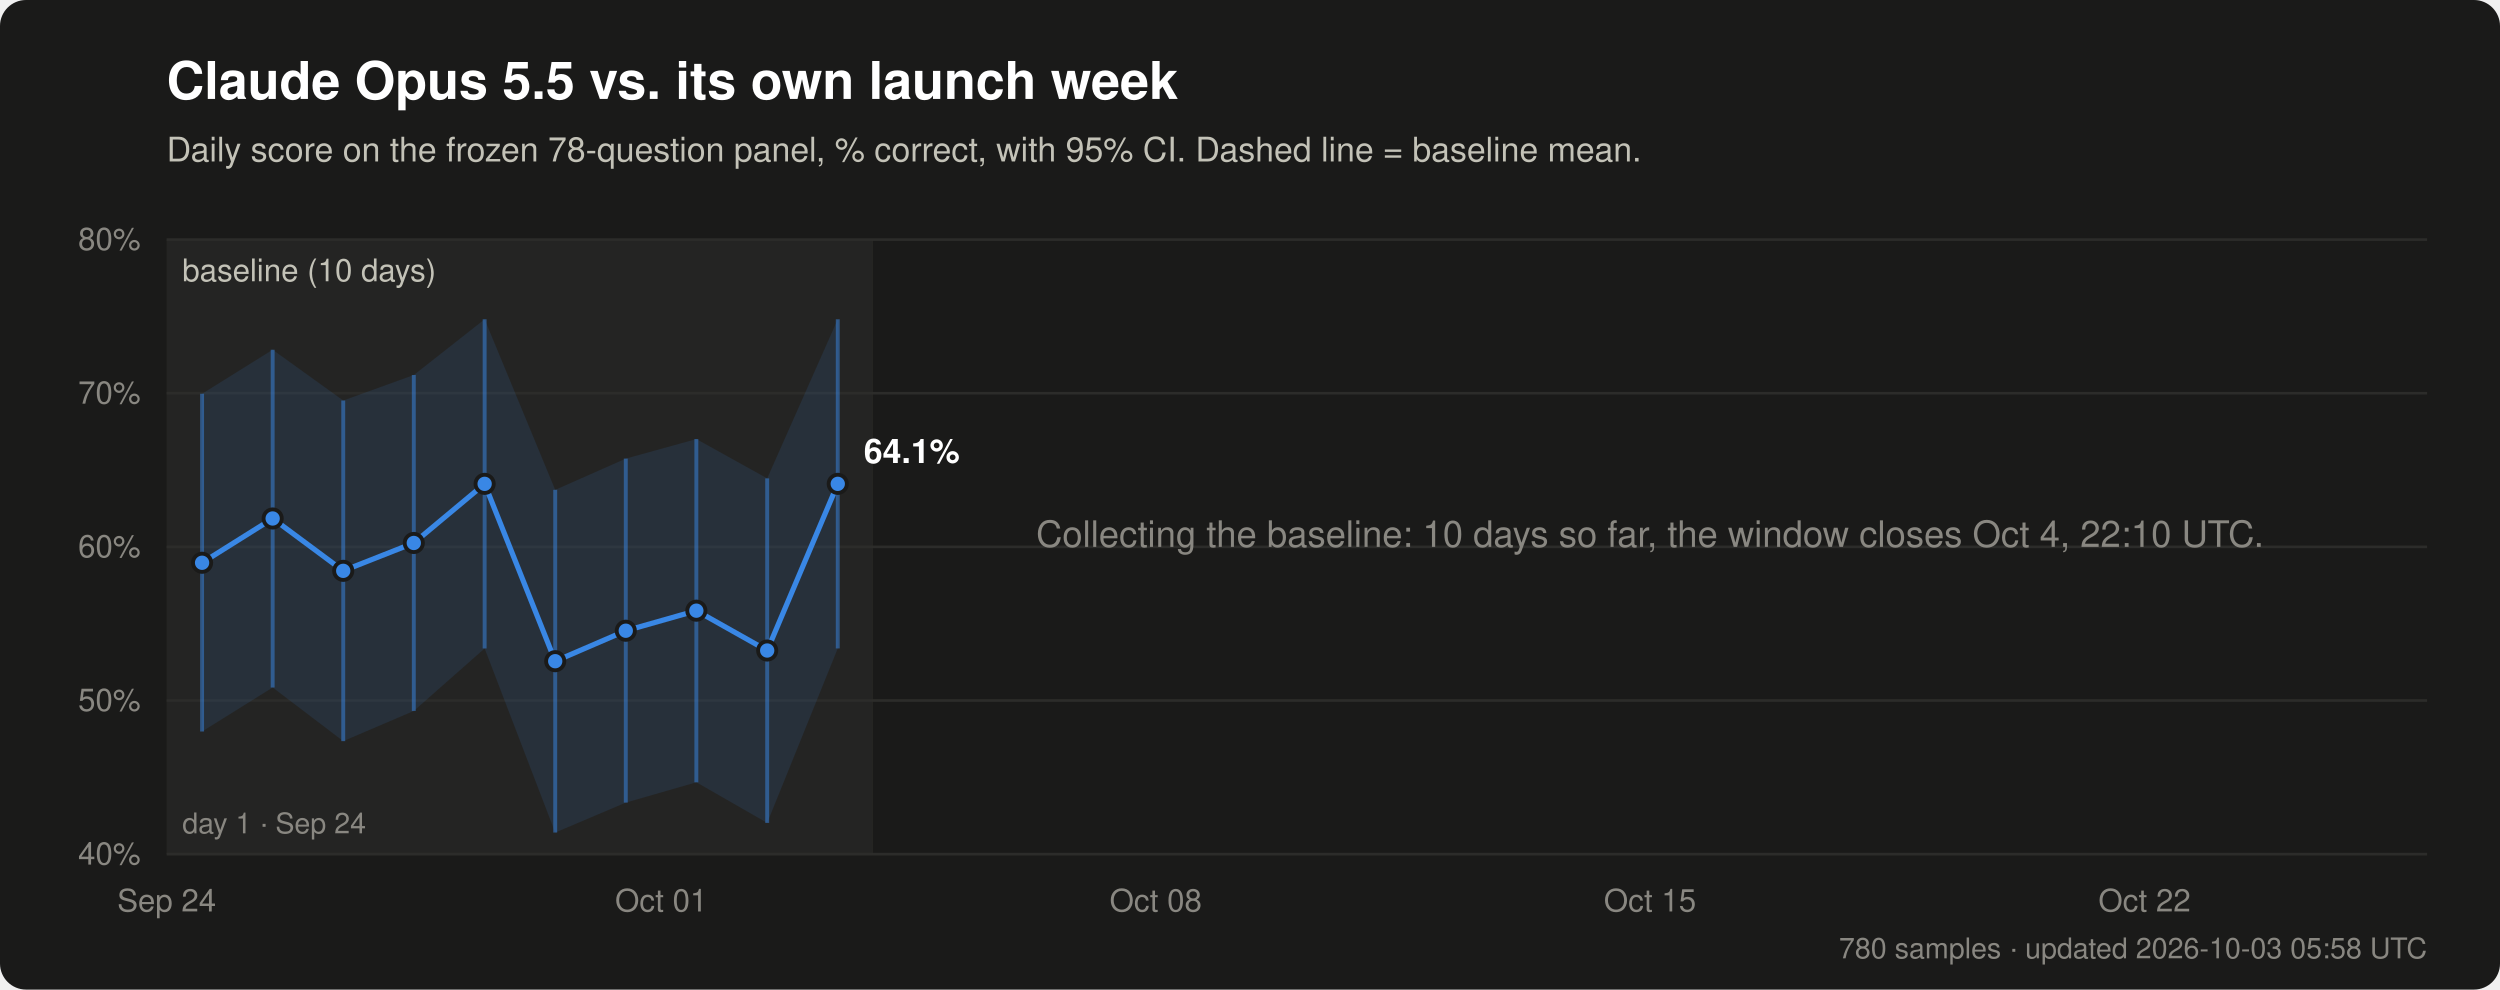
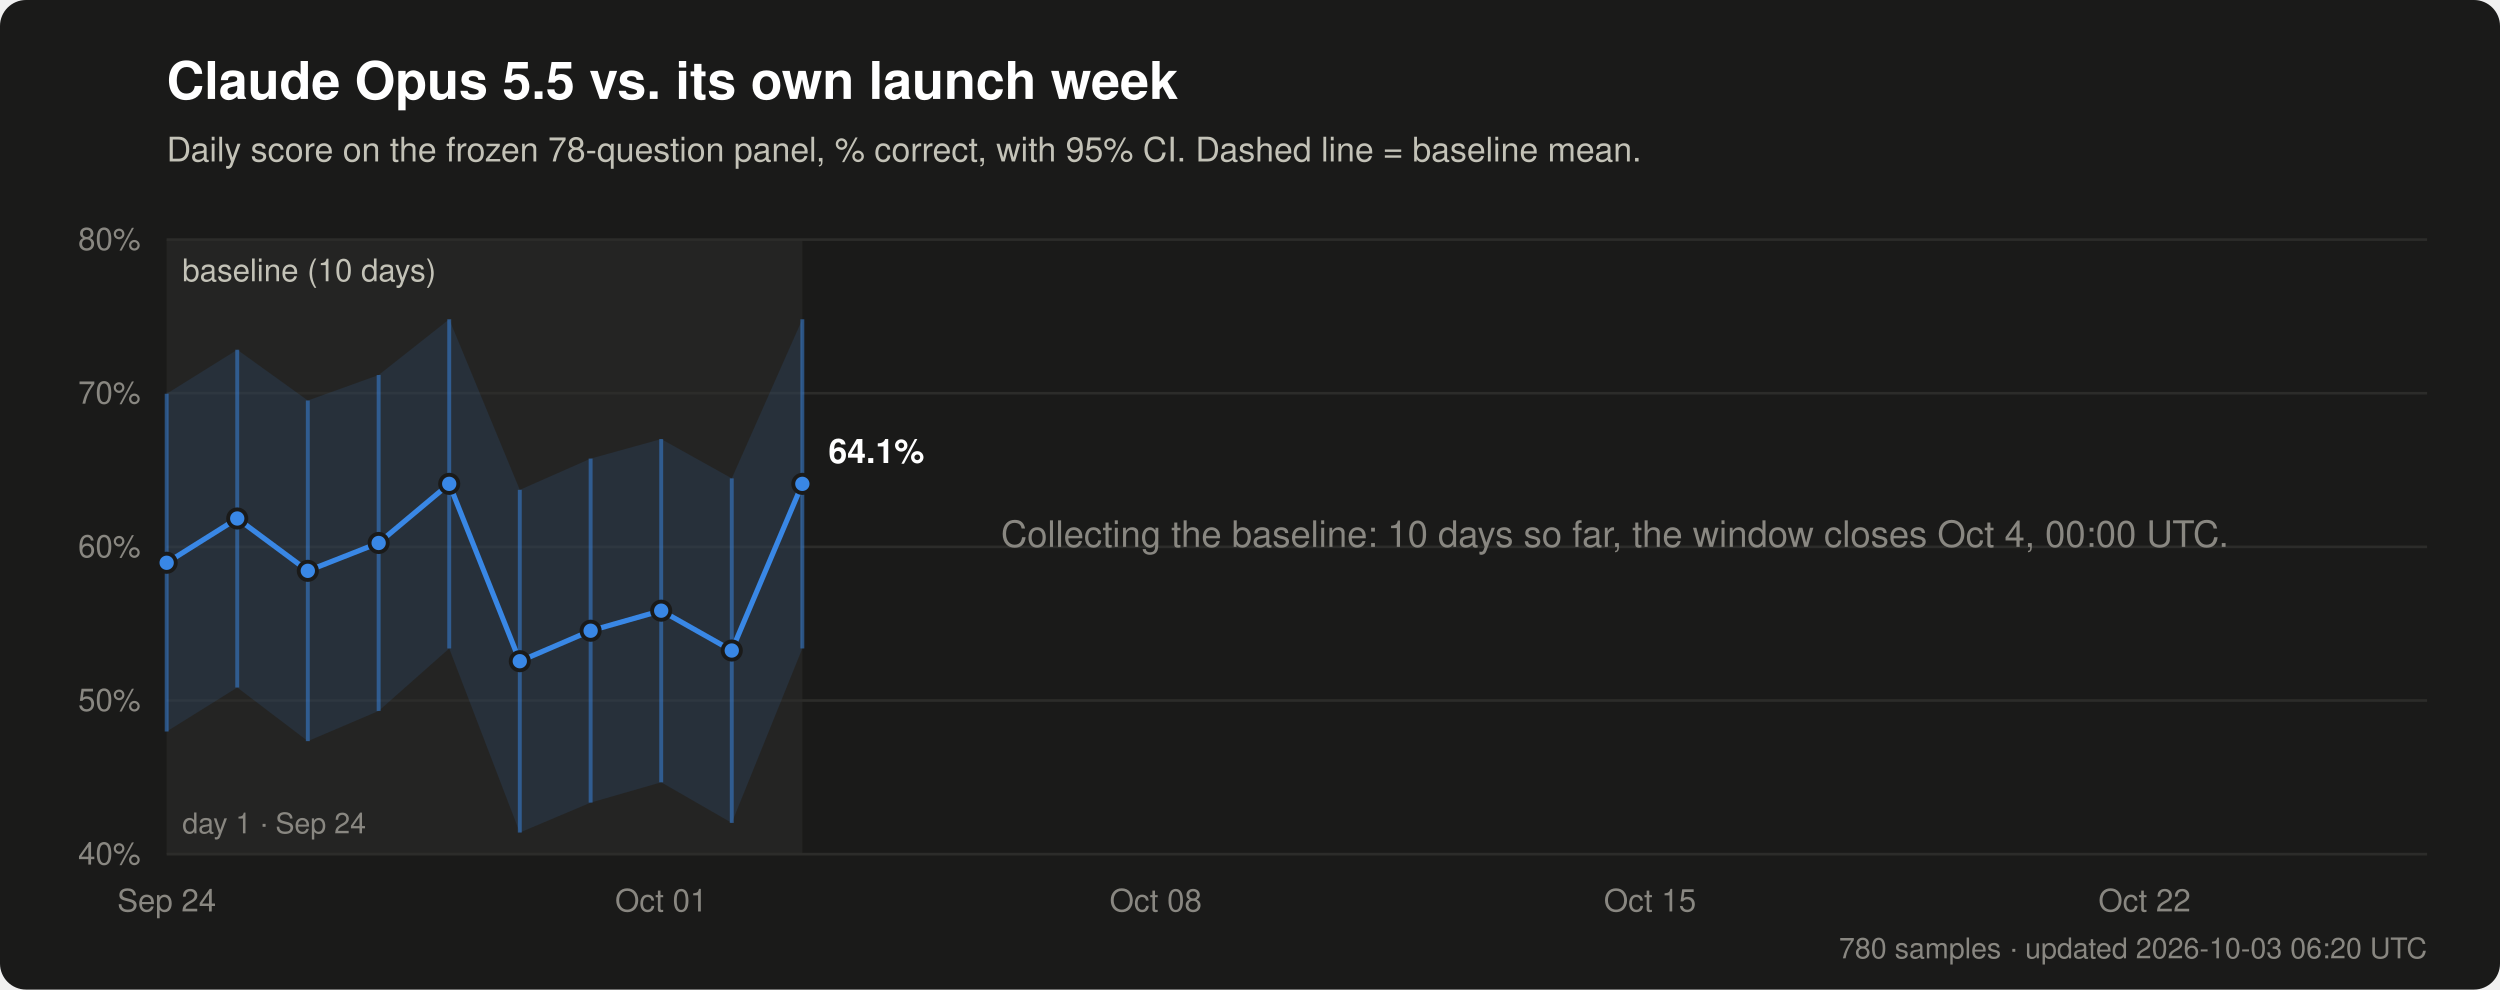
<svg xmlns="http://www.w3.org/2000/svg" width="960" height="380" viewBox="0 0 960 380" font-family="-apple-system, Segoe UI, Helvetica, Arial, sans-serif" role="img" aria-labelledby="t d">
  <rect width="960" height="380" rx="10" fill="#1a1a19" />
  <text x="64" y="38" fill="#ffffff" font-size="20" font-weight="600">Claude Opus 5.5 vs. its own launch week</text>
  <text x="64" y="62" fill="#c3c2b7" font-size="13">Daily score on the frozen 78-question panel, % correct, with 95% CI. Dashed line = baseline mean.</text>
  <line x1="64" y1="328.0" x2="932" y2="328.0" stroke="#2c2c2a" stroke-width="1" />
  <text x="54" y="332.0" text-anchor="end" fill="#898781" font-size="12">40%</text>
  <line x1="64" y1="269.0" x2="932" y2="269.0" stroke="#2c2c2a" stroke-width="1" />
  <text x="54" y="273.0" text-anchor="end" fill="#898781" font-size="12">50%</text>
  <line x1="64" y1="210.0" x2="932" y2="210.0" stroke="#2c2c2a" stroke-width="1" />
  <text x="54" y="214.0" text-anchor="end" fill="#898781" font-size="12">60%</text>
  <line x1="64" y1="151.0" x2="932" y2="151.0" stroke="#2c2c2a" stroke-width="1" />
  <text x="54" y="155.0" text-anchor="end" fill="#898781" font-size="12">70%</text>
  <line x1="64" y1="92.0" x2="932" y2="92.0" stroke="#2c2c2a" stroke-width="1" />
  <text x="54" y="96.0" text-anchor="end" fill="#898781" font-size="12">80%</text>
-   <rect x="64.0" y="92" width="271.2" height="236" fill="#2c2c2a" opacity="0.6" />
+   <rect x="64.0" y="92" width="244.1" height="236" fill="#2c2c2a" opacity="0.6" />
  <text x="70.0" y="108" fill="#c3c2b7" font-size="12">baseline (10 days)</text>
  <text x="70.0" y="320" fill="#898781" font-size="11">day 1 · Sep 24</text>
  <text x="64.0" y="350" text-anchor="middle" fill="#898781" font-size="12">Sep 24</text>
  <text x="253.9" y="350" text-anchor="middle" fill="#898781" font-size="12">Oct 01</text>
  <text x="443.8" y="350" text-anchor="middle" fill="#898781" font-size="12">Oct 08</text>
  <text x="633.6" y="350" text-anchor="middle" fill="#898781" font-size="12">Oct 15</text>
  <text x="823.5" y="350" text-anchor="middle" fill="#898781" font-size="12">Oct 22</text>
-   <path d="M77.6,151.2 L104.7,134.3 L131.8,153.8 L158.9,144.0 L186.1,122.6 L213.2,188.1 L240.3,176.1 L267.4,168.6 L294.6,183.7 L321.7,122.6 L321.7,249.0 L294.6,316.0 L267.4,300.4 L240.3,308.2 L213.2,319.7 L186.1,249.0 L158.9,273.0 L131.8,284.6 L104.7,264.0 L77.6,280.9 Z" fill="#3987e5" opacity="0.12" />
-   <path d="M77.6,216.1 L104.7,199.1 L131.8,219.2 L158.9,208.5 L186.1,185.8 L213.2,253.9 L240.3,242.2 L267.4,234.5 L294.6,249.8 L321.7,185.8" fill="none" stroke="#3987e5" stroke-width="2" stroke-linejoin="round" stroke-linecap="round" />
-   <line x1="77.6" y1="280.9" x2="77.6" y2="151.2" stroke="#3987e5" stroke-width="1.5" opacity="0.5" />
-   <circle cx="77.6" cy="216.1" r="3.5" fill="#3987e5" stroke="#1a1a19" stroke-width="1.5" />
-   <line x1="104.7" y1="264.0" x2="104.7" y2="134.3" stroke="#3987e5" stroke-width="1.5" opacity="0.5" />
-   <circle cx="104.7" cy="199.1" r="3.5" fill="#3987e5" stroke="#1a1a19" stroke-width="1.5" />
-   <line x1="131.8" y1="284.6" x2="131.8" y2="153.8" stroke="#3987e5" stroke-width="1.5" opacity="0.5" />
-   <circle cx="131.8" cy="219.2" r="3.5" fill="#3987e5" stroke="#1a1a19" stroke-width="1.5" />
-   <line x1="158.9" y1="273.0" x2="158.9" y2="144.0" stroke="#3987e5" stroke-width="1.5" opacity="0.5" />
-   <circle cx="158.9" cy="208.5" r="3.5" fill="#3987e5" stroke="#1a1a19" stroke-width="1.5" />
-   <line x1="186.1" y1="249.0" x2="186.1" y2="122.6" stroke="#3987e5" stroke-width="1.5" opacity="0.5" />
-   <circle cx="186.1" cy="185.8" r="3.5" fill="#3987e5" stroke="#1a1a19" stroke-width="1.5" />
-   <line x1="213.2" y1="319.7" x2="213.2" y2="188.1" stroke="#3987e5" stroke-width="1.5" opacity="0.5" />
-   <circle cx="213.2" cy="253.9" r="3.5" fill="#3987e5" stroke="#1a1a19" stroke-width="1.5" />
-   <line x1="240.3" y1="308.2" x2="240.3" y2="176.1" stroke="#3987e5" stroke-width="1.5" opacity="0.5" />
-   <circle cx="240.3" cy="242.2" r="3.5" fill="#3987e5" stroke="#1a1a19" stroke-width="1.5" />
-   <line x1="267.4" y1="300.4" x2="267.4" y2="168.6" stroke="#3987e5" stroke-width="1.5" opacity="0.5" />
-   <circle cx="267.4" cy="234.5" r="3.5" fill="#3987e5" stroke="#1a1a19" stroke-width="1.5" />
-   <line x1="294.6" y1="316.0" x2="294.6" y2="183.7" stroke="#3987e5" stroke-width="1.5" opacity="0.5" />
-   <circle cx="294.6" cy="249.8" r="3.5" fill="#3987e5" stroke="#1a1a19" stroke-width="1.5" />
-   <line x1="321.7" y1="249.0" x2="321.7" y2="122.6" stroke="#3987e5" stroke-width="1.5" opacity="0.5" />
-   <circle cx="321.7" cy="185.8" r="3.5" fill="#3987e5" stroke="#1a1a19" stroke-width="1.5" />
-   <text x="331.7" y="177.8" fill="#ffffff" font-size="13" font-weight="600">64.1%</text>
-   <text x="633.6" y="210.0" text-anchor="middle" fill="#898781" font-size="14">Collecting the baseline: 10 days so far, the window closes Oct 4, 22:10 UTC.</text>
-   <text x="932" y="368" text-anchor="end" fill="#898781" font-size="11">780 samples · updated 2026-10-03 05:58 UTC</text>
+   <path d="M64.0,151.2 L91.1,134.3 L118.2,153.8 L145.4,144.0 L172.5,122.6 L199.6,188.1 L226.8,176.1 L253.9,168.6 L281.0,183.7 L308.1,122.6 L308.1,249.0 L281.0,316.0 L253.9,300.4 L226.8,308.2 L199.6,319.7 L172.5,249.0 L145.4,273.0 L118.2,284.6 L91.1,264.0 L64.0,280.9 Z" fill="#3987e5" opacity="0.12" />
+   <path d="M64.0,216.1 L91.1,199.1 L118.2,219.2 L145.4,208.5 L172.5,185.8 L199.6,253.9 L226.8,242.2 L253.9,234.5 L281.0,249.8 L308.1,185.8" fill="none" stroke="#3987e5" stroke-width="2" stroke-linejoin="round" stroke-linecap="round" />
+   <line x1="64.0" y1="280.9" x2="64.0" y2="151.2" stroke="#3987e5" stroke-width="1.5" opacity="0.5" />
+   <circle cx="64.0" cy="216.1" r="3.5" fill="#3987e5" stroke="#1a1a19" stroke-width="1.5" />
+   <line x1="91.1" y1="264.0" x2="91.1" y2="134.3" stroke="#3987e5" stroke-width="1.5" opacity="0.5" />
+   <circle cx="91.1" cy="199.1" r="3.5" fill="#3987e5" stroke="#1a1a19" stroke-width="1.5" />
+   <line x1="118.2" y1="284.6" x2="118.2" y2="153.8" stroke="#3987e5" stroke-width="1.5" opacity="0.5" />
+   <circle cx="118.2" cy="219.2" r="3.5" fill="#3987e5" stroke="#1a1a19" stroke-width="1.5" />
+   <line x1="145.4" y1="273.0" x2="145.4" y2="144.0" stroke="#3987e5" stroke-width="1.5" opacity="0.5" />
+   <circle cx="145.4" cy="208.5" r="3.5" fill="#3987e5" stroke="#1a1a19" stroke-width="1.5" />
+   <line x1="172.5" y1="249.0" x2="172.5" y2="122.6" stroke="#3987e5" stroke-width="1.5" opacity="0.5" />
+   <circle cx="172.5" cy="185.8" r="3.5" fill="#3987e5" stroke="#1a1a19" stroke-width="1.5" />
+   <line x1="199.6" y1="319.7" x2="199.6" y2="188.1" stroke="#3987e5" stroke-width="1.5" opacity="0.5" />
+   <circle cx="199.6" cy="253.9" r="3.5" fill="#3987e5" stroke="#1a1a19" stroke-width="1.5" />
+   <line x1="226.8" y1="308.2" x2="226.8" y2="176.1" stroke="#3987e5" stroke-width="1.5" opacity="0.5" />
+   <circle cx="226.8" cy="242.2" r="3.5" fill="#3987e5" stroke="#1a1a19" stroke-width="1.5" />
+   <line x1="253.9" y1="300.4" x2="253.9" y2="168.6" stroke="#3987e5" stroke-width="1.5" opacity="0.5" />
+   <circle cx="253.9" cy="234.5" r="3.5" fill="#3987e5" stroke="#1a1a19" stroke-width="1.5" />
+   <line x1="281.0" y1="316.0" x2="281.0" y2="183.7" stroke="#3987e5" stroke-width="1.5" opacity="0.5" />
+   <circle cx="281.0" cy="249.8" r="3.5" fill="#3987e5" stroke="#1a1a19" stroke-width="1.5" />
+   <line x1="308.1" y1="249.0" x2="308.1" y2="122.6" stroke="#3987e5" stroke-width="1.5" opacity="0.5" />
+   <circle cx="308.1" cy="185.8" r="3.5" fill="#3987e5" stroke="#1a1a19" stroke-width="1.5" />
+   <text x="318.1" y="177.8" fill="#ffffff" font-size="13" font-weight="600">64.1%</text>
+   <text x="620.1" y="210.0" text-anchor="middle" fill="#898781" font-size="14">Collecting the baseline: 10 days so far, the window closes Oct 4, 00:00 UTC.</text>
+   <text x="932" y="368" text-anchor="end" fill="#898781" font-size="11">780 samples · updated 2026-10-03 06:20 UTC</text>
</svg>
